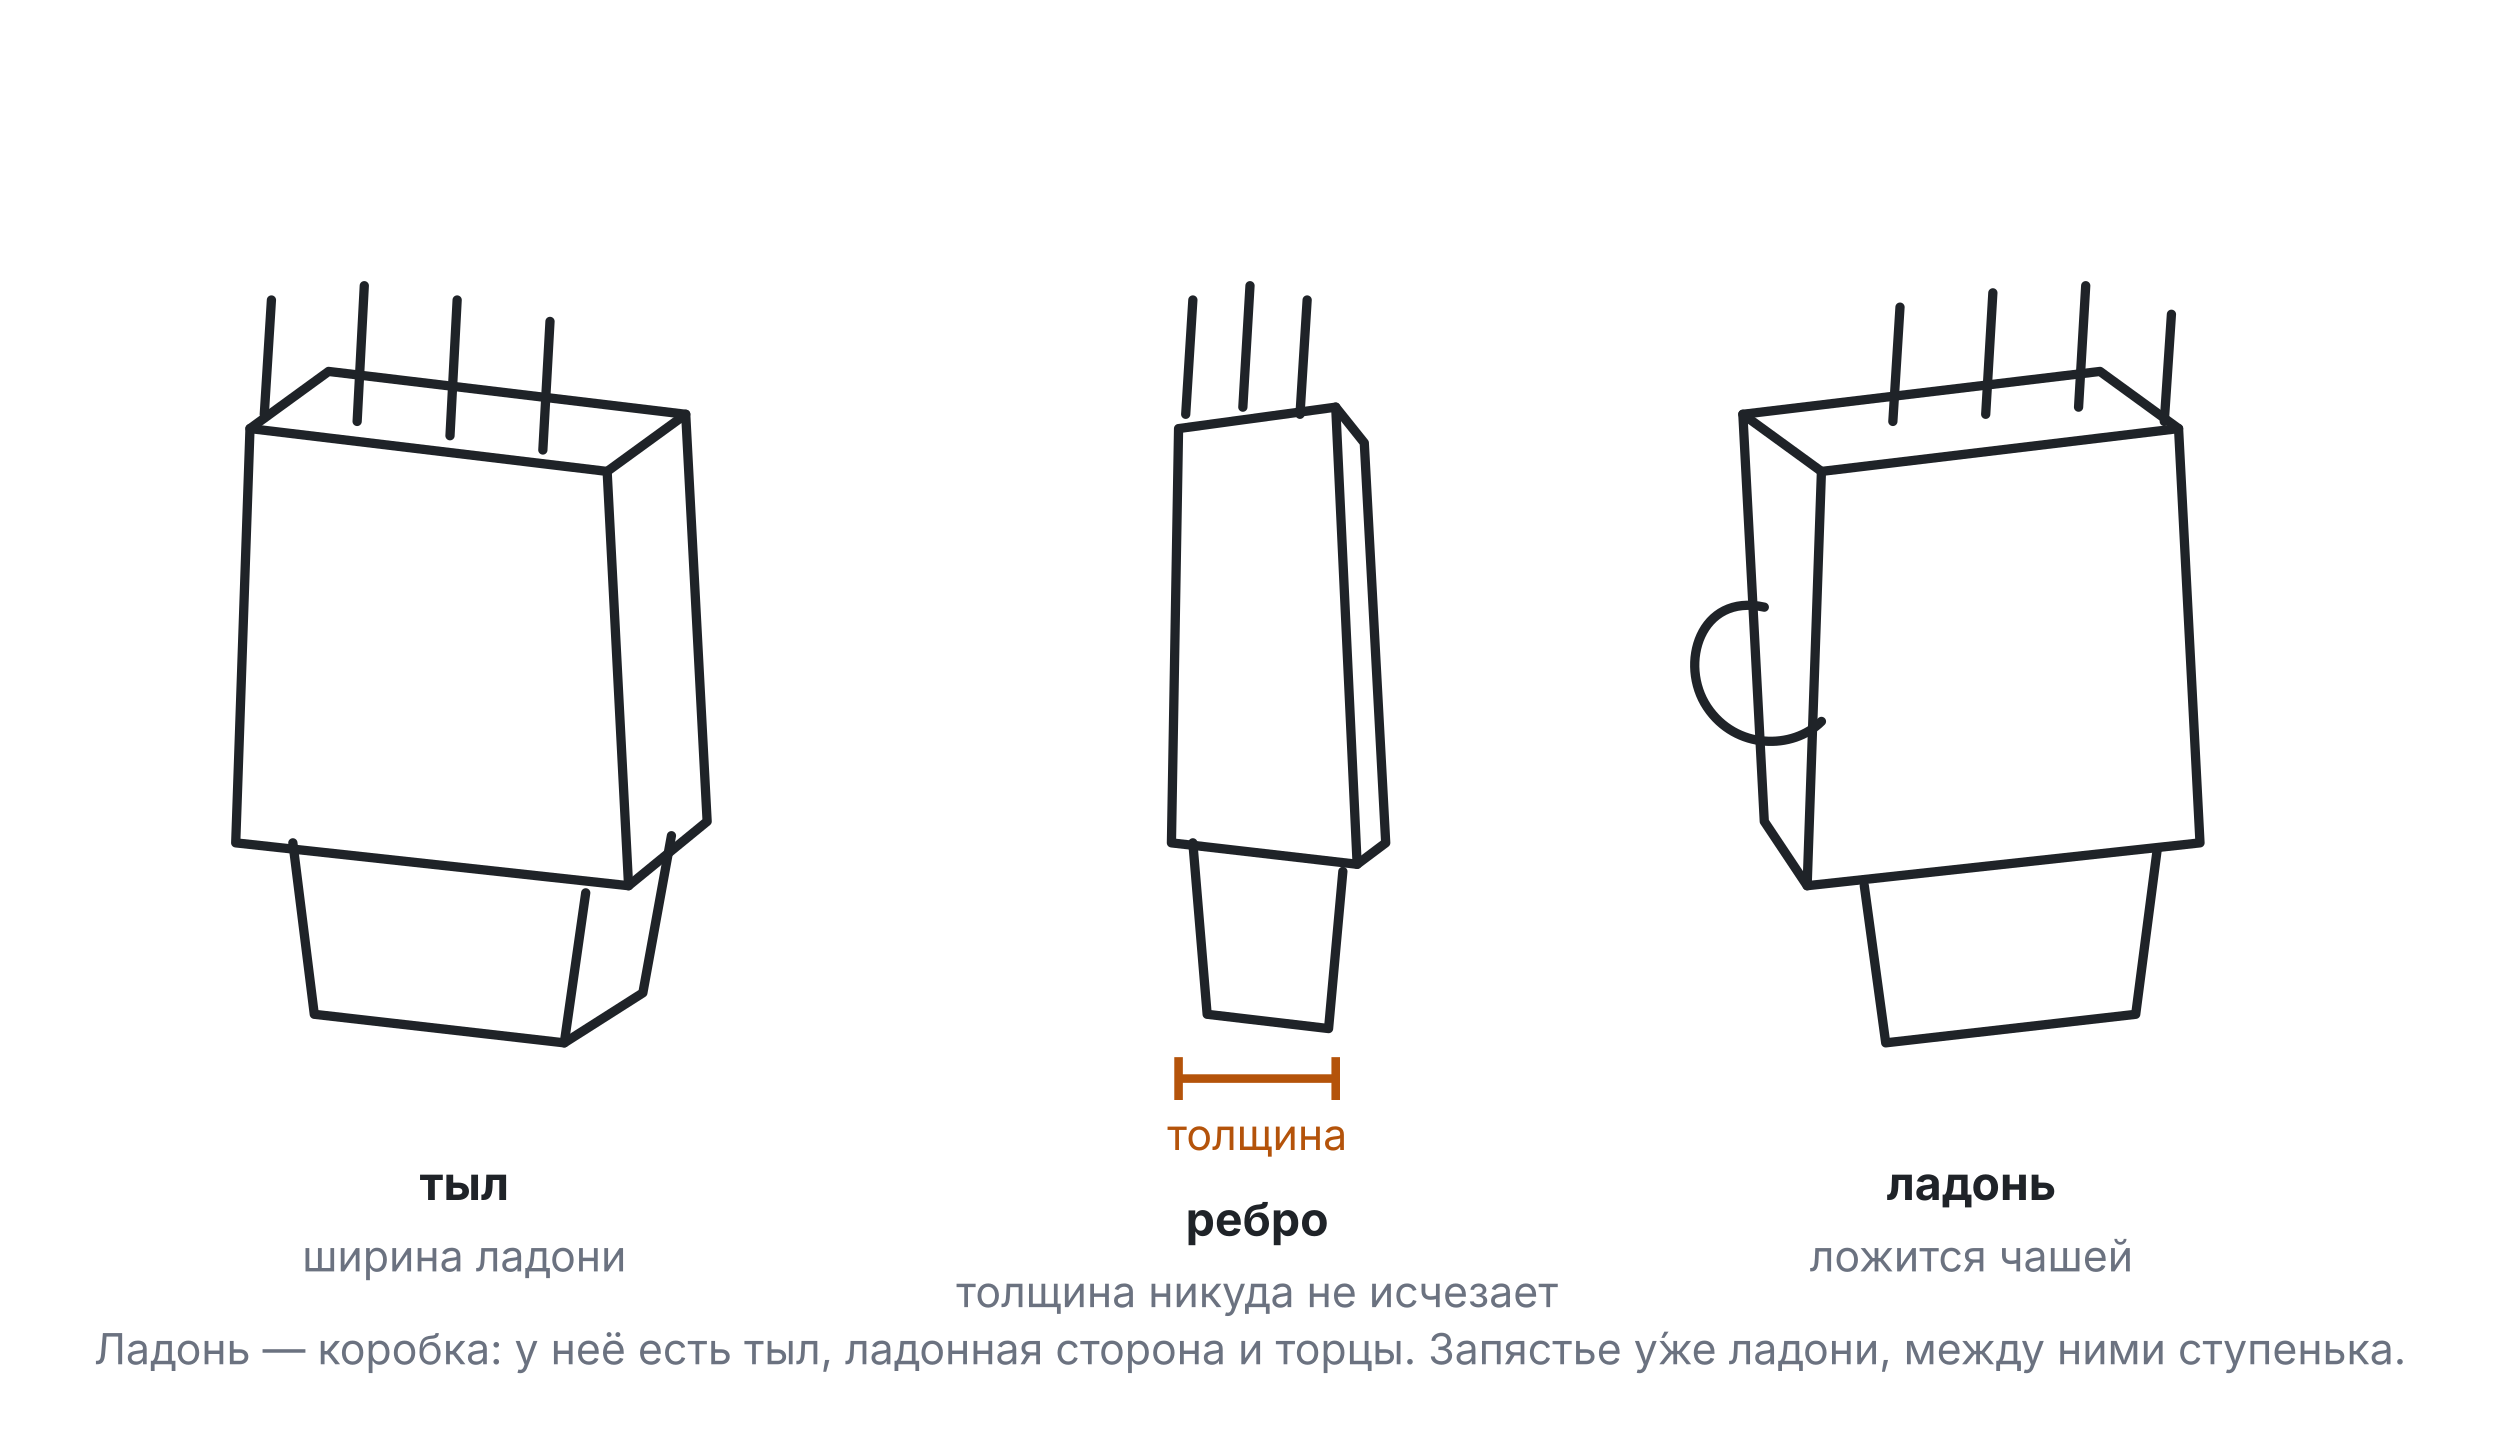
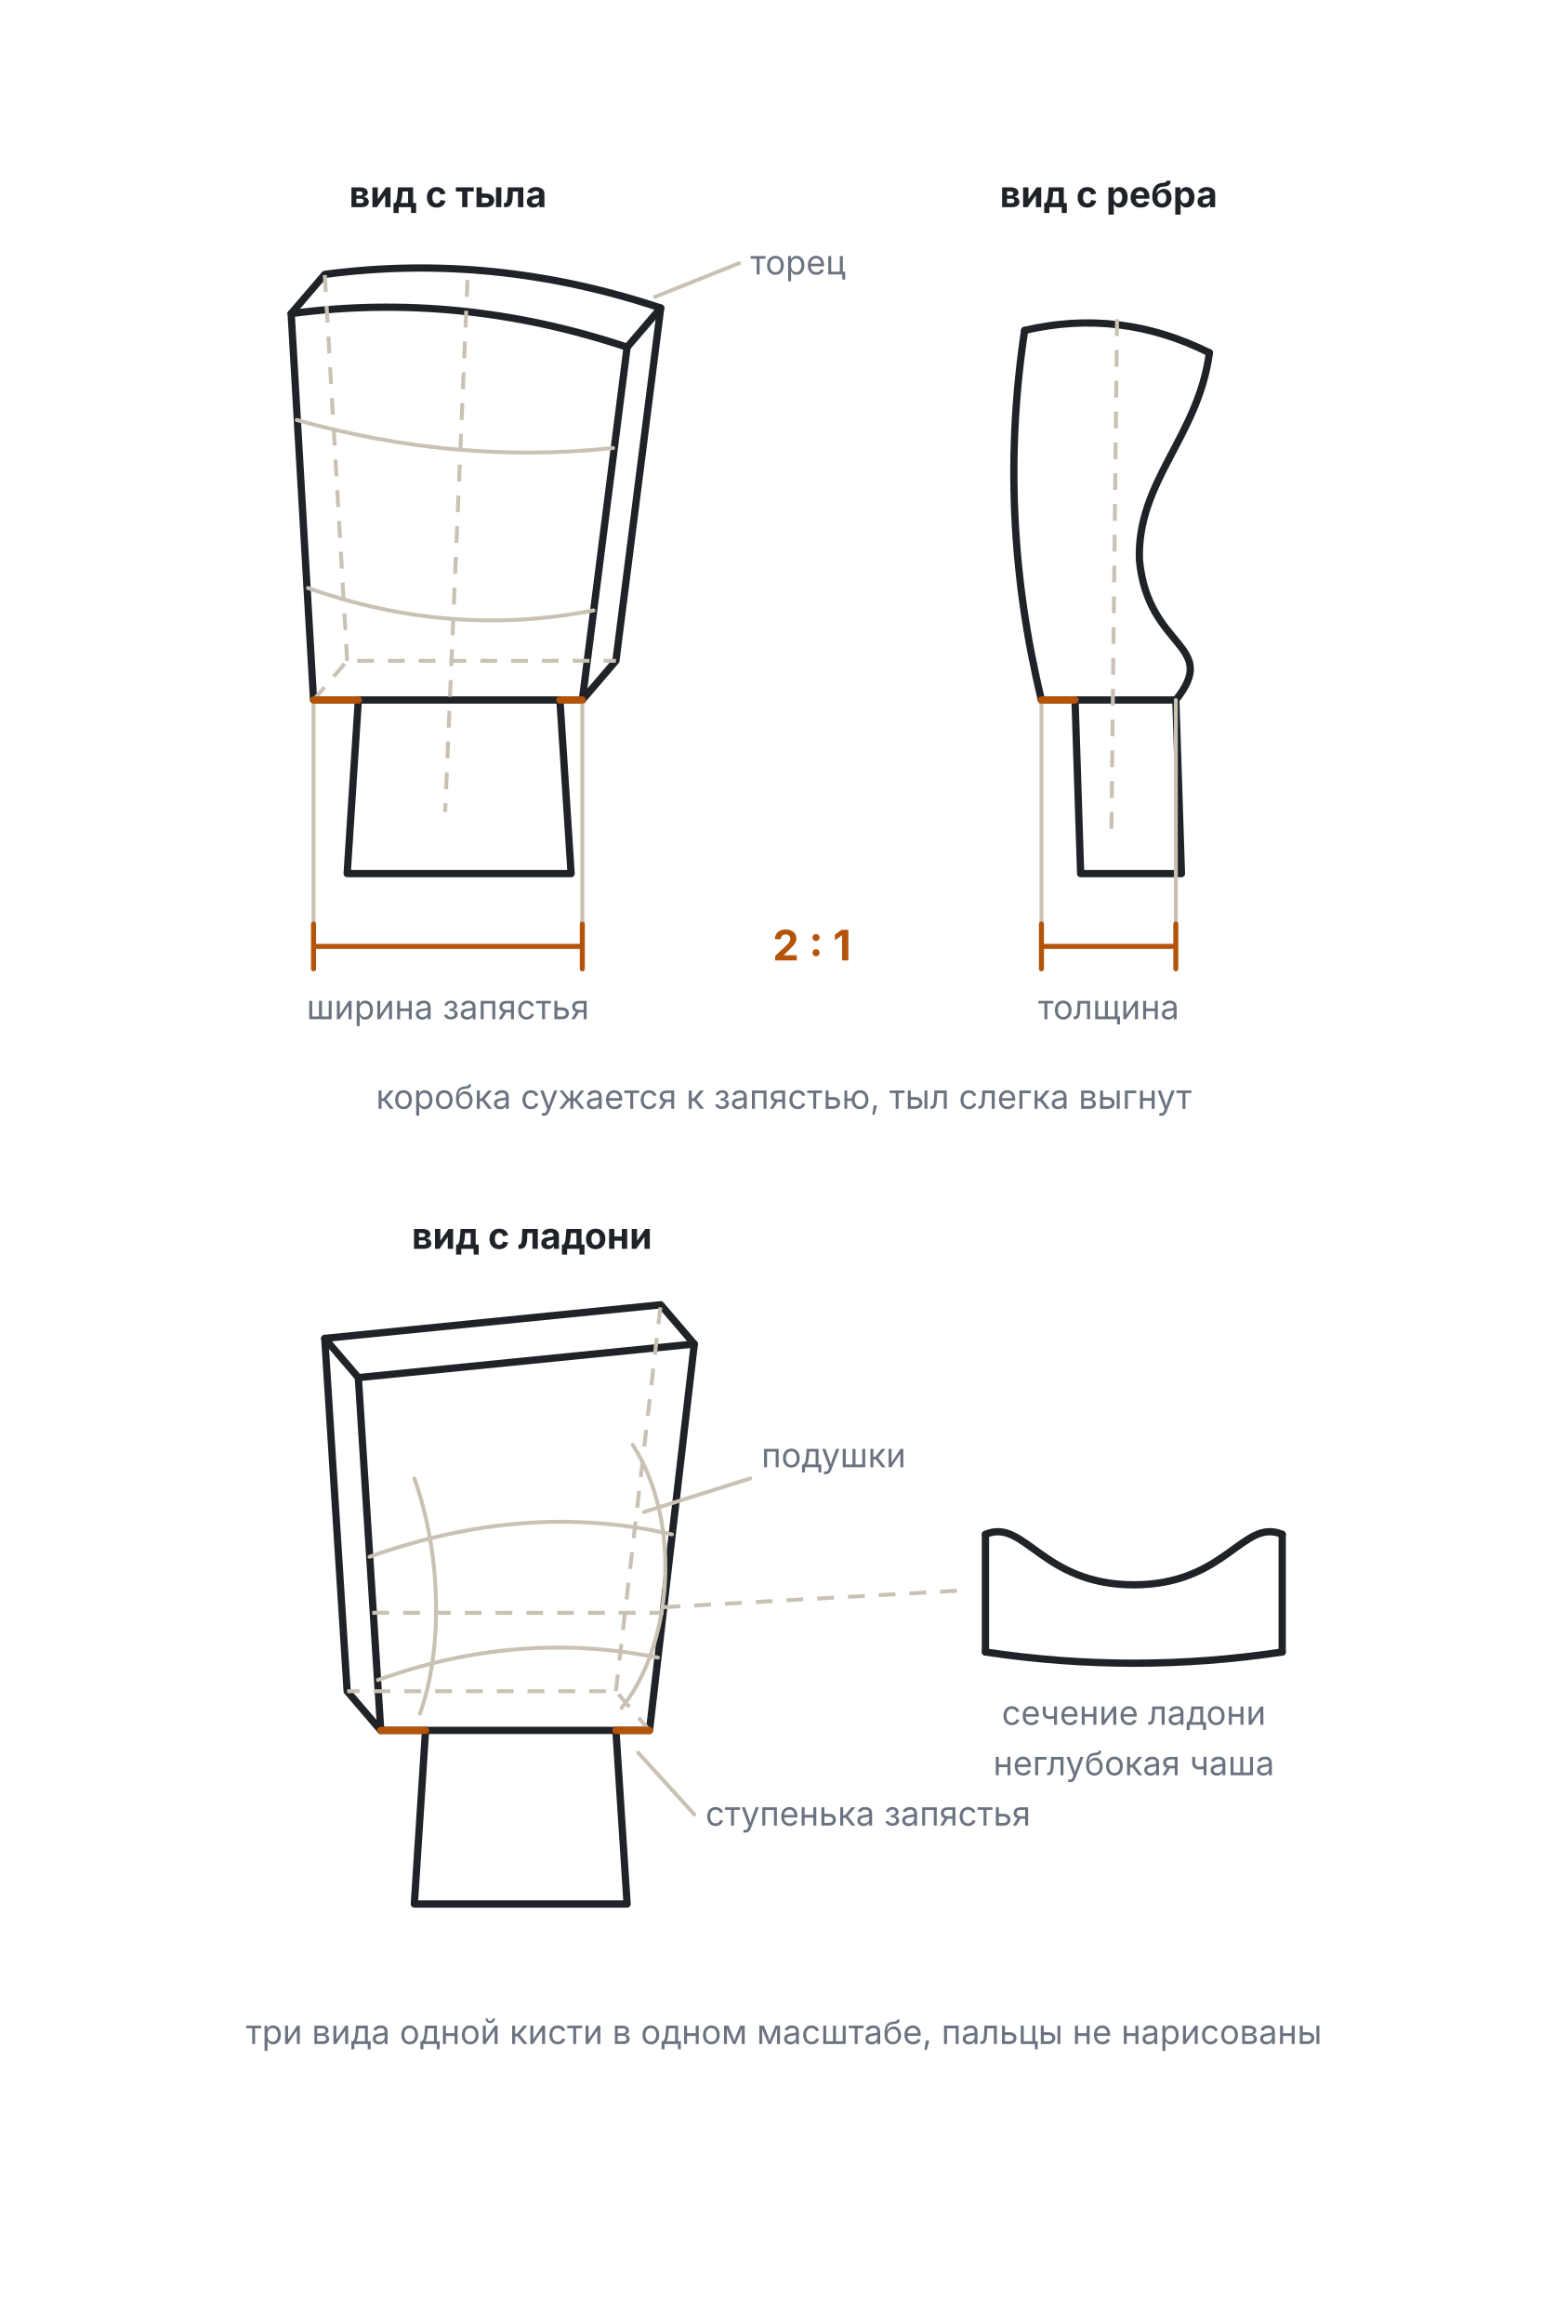
- <svg xmlns="http://www.w3.org/2000/svg" width="700" height="400" viewBox="0 0 700 400" font-family="Inter, sans-serif">
+ <svg xmlns="http://www.w3.org/2000/svg" width="560" height="830" viewBox="0 0 560 830" font-family="Inter, sans-serif">
  <style>
    .form { fill: none; stroke: #1f2328; stroke-width: 2.6; stroke-linejoin: round; stroke-linecap: round }
-     .hid { fill: none; stroke: #c9c2b4; stroke-width: 1.4; stroke-dasharray: 5 5 }
+     .con { fill: none; stroke: #c9c2b4; stroke-width: 1.4; stroke-linejoin: round; stroke-linecap: round }
+     .hid { fill: none; stroke: #c9c2b4; stroke-width: 1.4; stroke-dasharray: 6 5; stroke-linejoin: round }
+     .acc { fill: none; stroke: #b4530a; stroke-width: 2.6; stroke-linecap: round }
+     .brk { fill: none; stroke: #b4530a; stroke-width: 1.8; stroke-linecap: round }
    .cap { font-size: 13px; font-weight: 700; fill: #1f2328 }
    .sub { font-size: 12px; fill: #6b7280 }
-     .acc { font-size: 12px; fill: #b4530a }
+     .num { font-size: 15px; font-weight: 700; fill: #b4530a }
  </style>
-   <g transform="translate(30,40)">
-     <g class="form">
-       <path d="M40 80 L140 92 L146 208 L36 196 Z" />
-       <path d="M140 92 L162 76 L168 190 L146 208" />
-       <path d="M40 80 L62 64 L162 76" />
-       <path d="M52 196 L58 244 L128 252 L134 210" />
-       <path d="M128 252 L150 238 L158 194" />
-       <path d="M44 76 L46 44 M70 78 L72 40 M96 82 L98 44 M122 86 L124 50" />
-     </g>
-     <text class="cap" x="100" y="296" text-anchor="middle">тыл</text>
-     <text class="sub" x="100" y="316" text-anchor="middle">ширина ладони</text>
+   <g class="form">
+     <path d="M104 112 Q164 104 224 124 L208 250 L112 250 Z" />
+     <path d="M104 112 L116 98 Q176 90 236 110 L224 124" />
+     <path d="M236 110 L220 236 L208 250" />
+     <path d="M128 250 L124 312 L204 312 L200 250" />
+     <path d="M366 118 Q356 184 372 250" />
+     <path d="M366 118 Q400 110 432 126" />
+     <path d="M432 126 C428 156 406 172 407 200 C410 232 436 230 420 250" />
+     <path d="M372 250 L420 250" />
+     <path d="M384 250 L386 312 L422 312 L420 250" />
+     <path d="M128 492 L248 480 L232 618 L136 618 Z" />
+     <path d="M128 492 L116 478 L236 466 L248 480" />
+     <path d="M116 478 L124 604 L136 618" />
+     <path d="M152 618 L148 680 L224 680 L220 618" />
+     <path d="M352 590 Q405 598 458 590" />
+     <path d="M352 590 L352 548 M458 590 L458 548" />
+     <path d="M352 548 C366 542 372 566 405 566 C438 566 444 542 458 548" />
  </g>
-   <g transform="translate(270,40)">
-     <g class="form">
-       <path d="M60 80 L104 74 L110 202 L58 196 Z" />
-       <path d="M104 74 L112 84 L118 196 L110 202" />
-       <path d="M64 196 L68 244 L102 248 L106 204" />
-       <path d="M62 76 L64 44 M78 74 L80 40 M94 76 L96 44" />
-     </g>
-     <g stroke="#b4530a" stroke-width="2.4">
-       <line x1="60" y1="262" x2="104" y2="262" />
-       <line x1="60" y1="256" x2="60" y2="268" />
-       <line x1="104" y1="256" x2="104" y2="268" />
-     </g>
-     <text class="acc" x="82" y="282" text-anchor="middle">толщина</text>
-     <text class="cap" x="82" y="306" text-anchor="middle">ребро</text>
-     <text class="sub" x="82" y="326" text-anchor="middle">толщина никуда не исчезает</text>
+   <g class="con">
+     <path d="M106 150 Q163 166 219 160 M110 210 Q161 228 212 218" />
+     <path d="M112 250 L112 344 M208 250 L208 344 M372 250 L372 344 M420 250 L420 344" />
+     <path d="M132 556 Q188 536 240 548 M135 600 Q185 582 235 592" />
+     <path d="M226 516 C244 544 240 588 222 610 M148 528 C158 556 158 590 150 612" />
+     <path d="M264 94 L234 106 M268 528 L230 540 M248 648 L228 626" />
  </g>
-   <g transform="translate(470,40)">
-     <g class="form">
-       <path d="M40 92 L140 80 L146 196 L36 208 Z" />
-       <path d="M40 92 L18 76 L24 190 L36 208" />
-       <path d="M140 80 L118 64 L18 76" />
-       <path d="M52 208 L58 252 L128 244 L134 198" />
-       <path d="M60 78 L62 46 M86 76 L88 42 M112 74 L114 40 M136 78 L138 48" />
-       <path d="M24 130 C6 126 0 146 8 158 C16 170 32 170 40 162" />
-     </g>
-     <text class="cap" x="82" y="296" text-anchor="middle">ладонь</text>
-     <text class="sub" x="82" y="316" text-anchor="middle">ложится чашей</text>
+   <g class="hid">
+     <path d="M112 250 L124 236 L220 236 M124 236 L116 98" />
+     <path d="M167 100 L159 290 M399 114 L397 296" />
+     <path d="M232 618 L220 604 L124 604 M220 604 L236 466" />
+     <path d="M133 576 L237 576 M237 574 L344 568" />
  </g>
-   <text class="sub" x="350" y="382" text-anchor="middle">Ладонь — коробка: у неё есть тыл, ладонная сторона и торцы. Запястье у́же ладони, между ними ступенька.</text>
+   <g class="acc">
+     <path d="M112 250 L128 250 M200 250 L208 250 M372 250 L384 250" />
+     <path d="M136 618 L152 618 M220 618 L232 618" />
+   </g>
+   <g class="brk">
+     <path d="M112 338 L208 338 M112 330 L112 346 M208 330 L208 346" />
+     <path d="M372 338 L420 338 M372 330 L372 346 M420 330 L420 346" />
+   </g>
+   <text class="cap" x="160" y="74" text-anchor="middle">вид с тыла</text>
+   <text class="cap" x="396" y="74" text-anchor="middle">вид с ребра</text>
+   <text class="sub" x="268" y="98">торец</text>
+   <text class="num" x="290" y="343" text-anchor="middle">2 : 1</text>
+   <text class="sub" x="160" y="364" text-anchor="middle">ширина запястья</text>
+   <text class="sub" x="396" y="364" text-anchor="middle">толщина</text>
+   <text class="sub" x="280" y="396" text-anchor="middle">коробка сужается к запястью, тыл слегка выгнут</text>
+   <text class="cap" x="190" y="446" text-anchor="middle">вид с ладони</text>
+   <text class="sub" x="272" y="524">подушки</text>
+   <text class="sub" x="405" y="616" text-anchor="middle">сечение ладони</text>
+   <text class="sub" x="405" y="634" text-anchor="middle">неглубокая чаша</text>
+   <text class="sub" x="252" y="652">ступенька запястья</text>
+   <text class="sub" x="280" y="730" text-anchor="middle">три вида одной кисти в одном масштабе, пальцы не нарисованы</text>
</svg>
